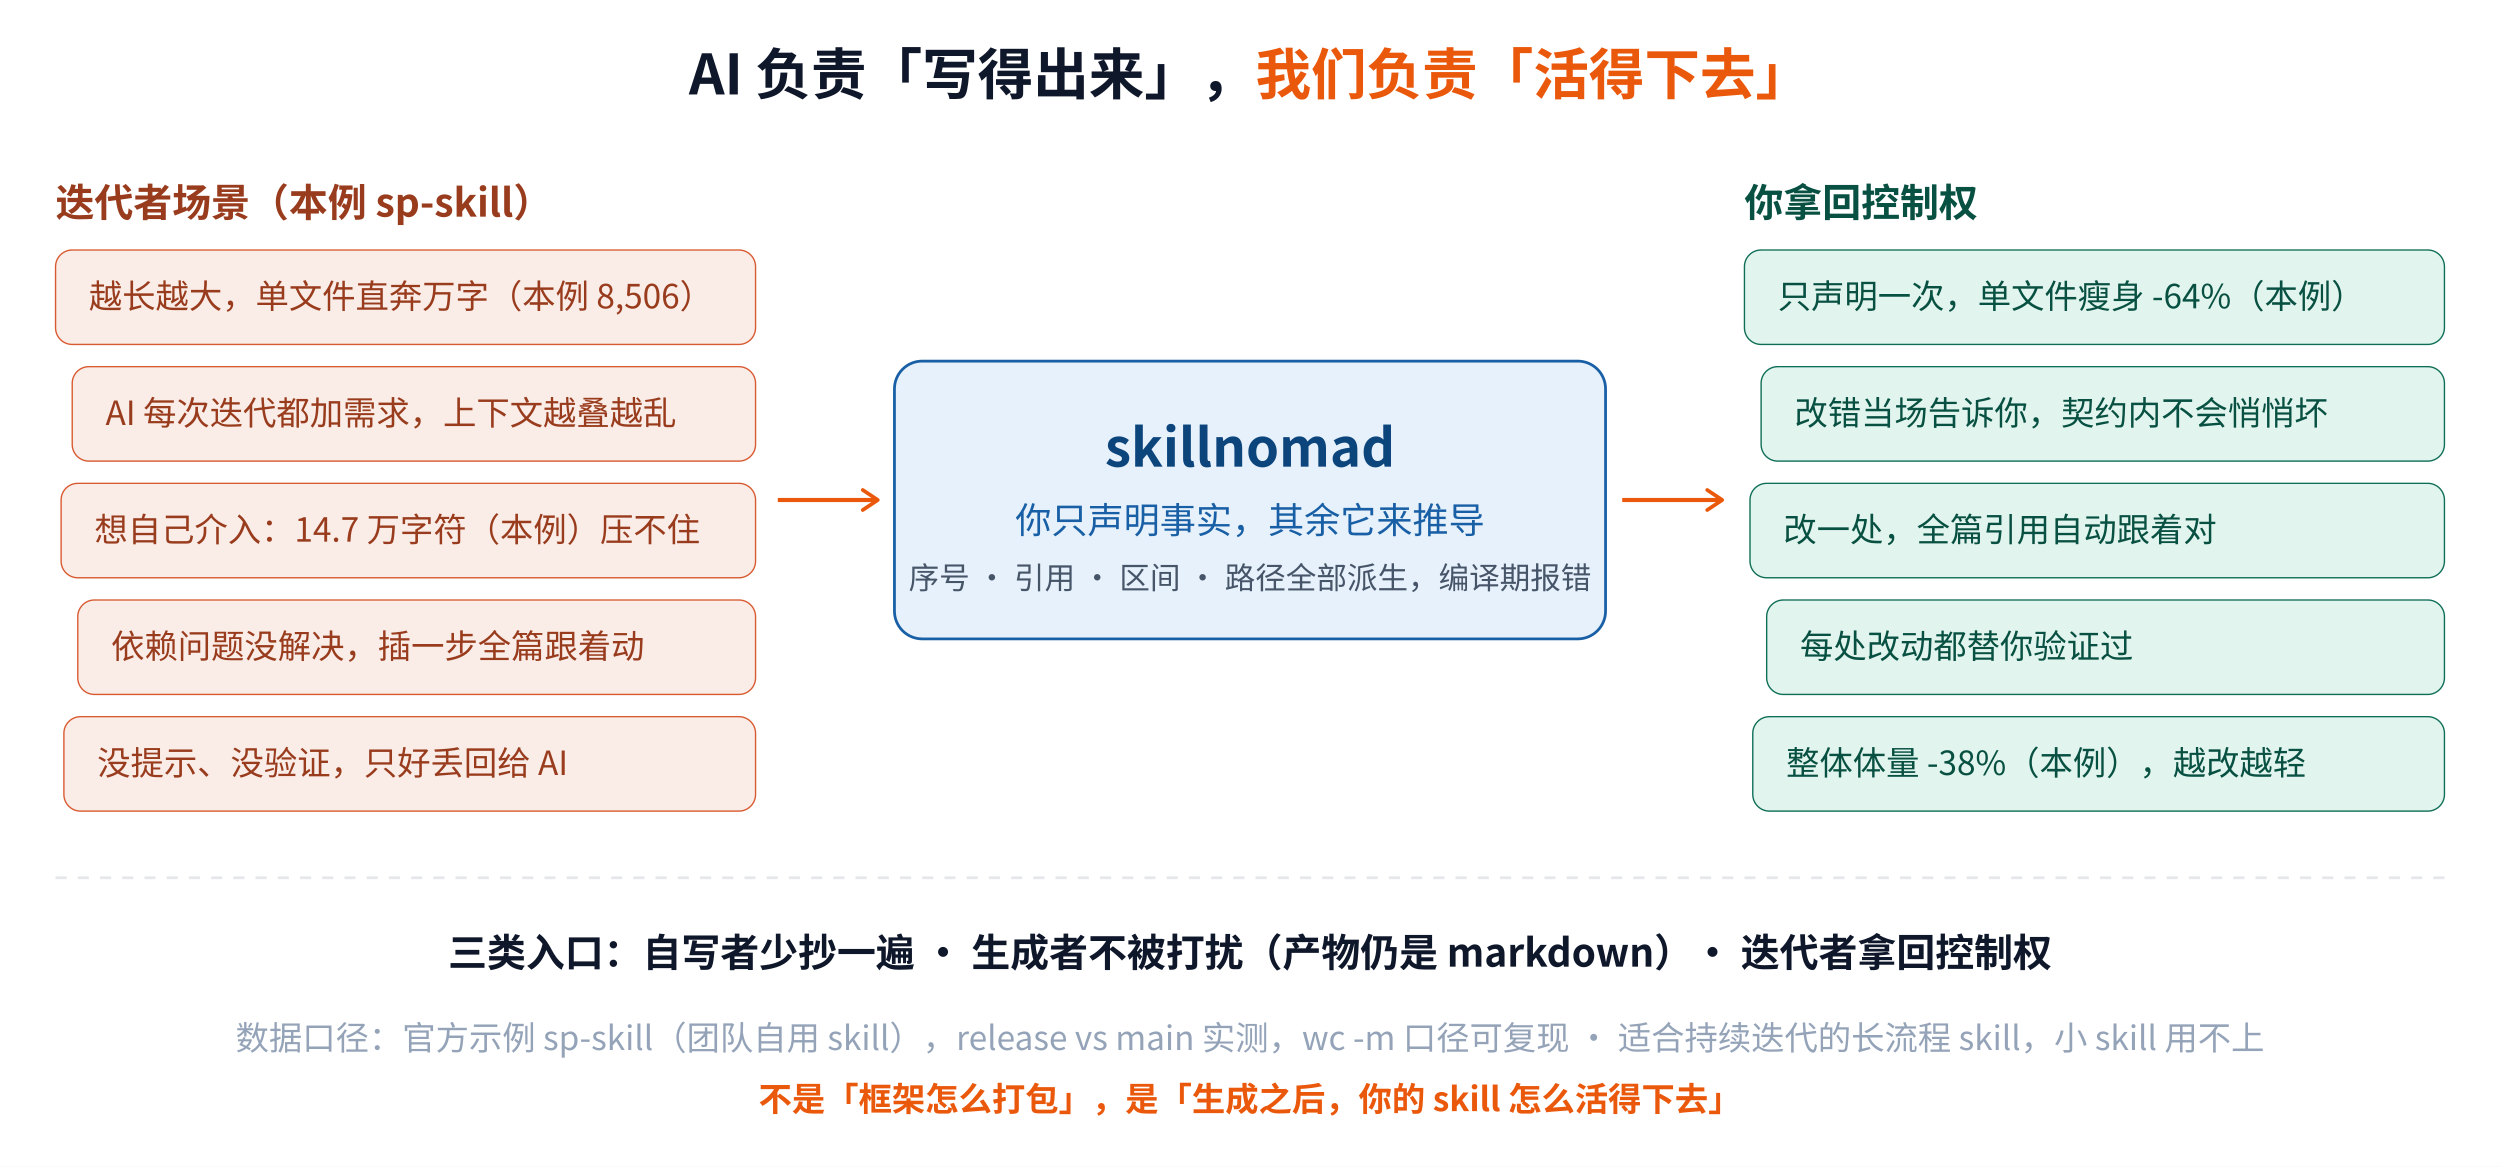
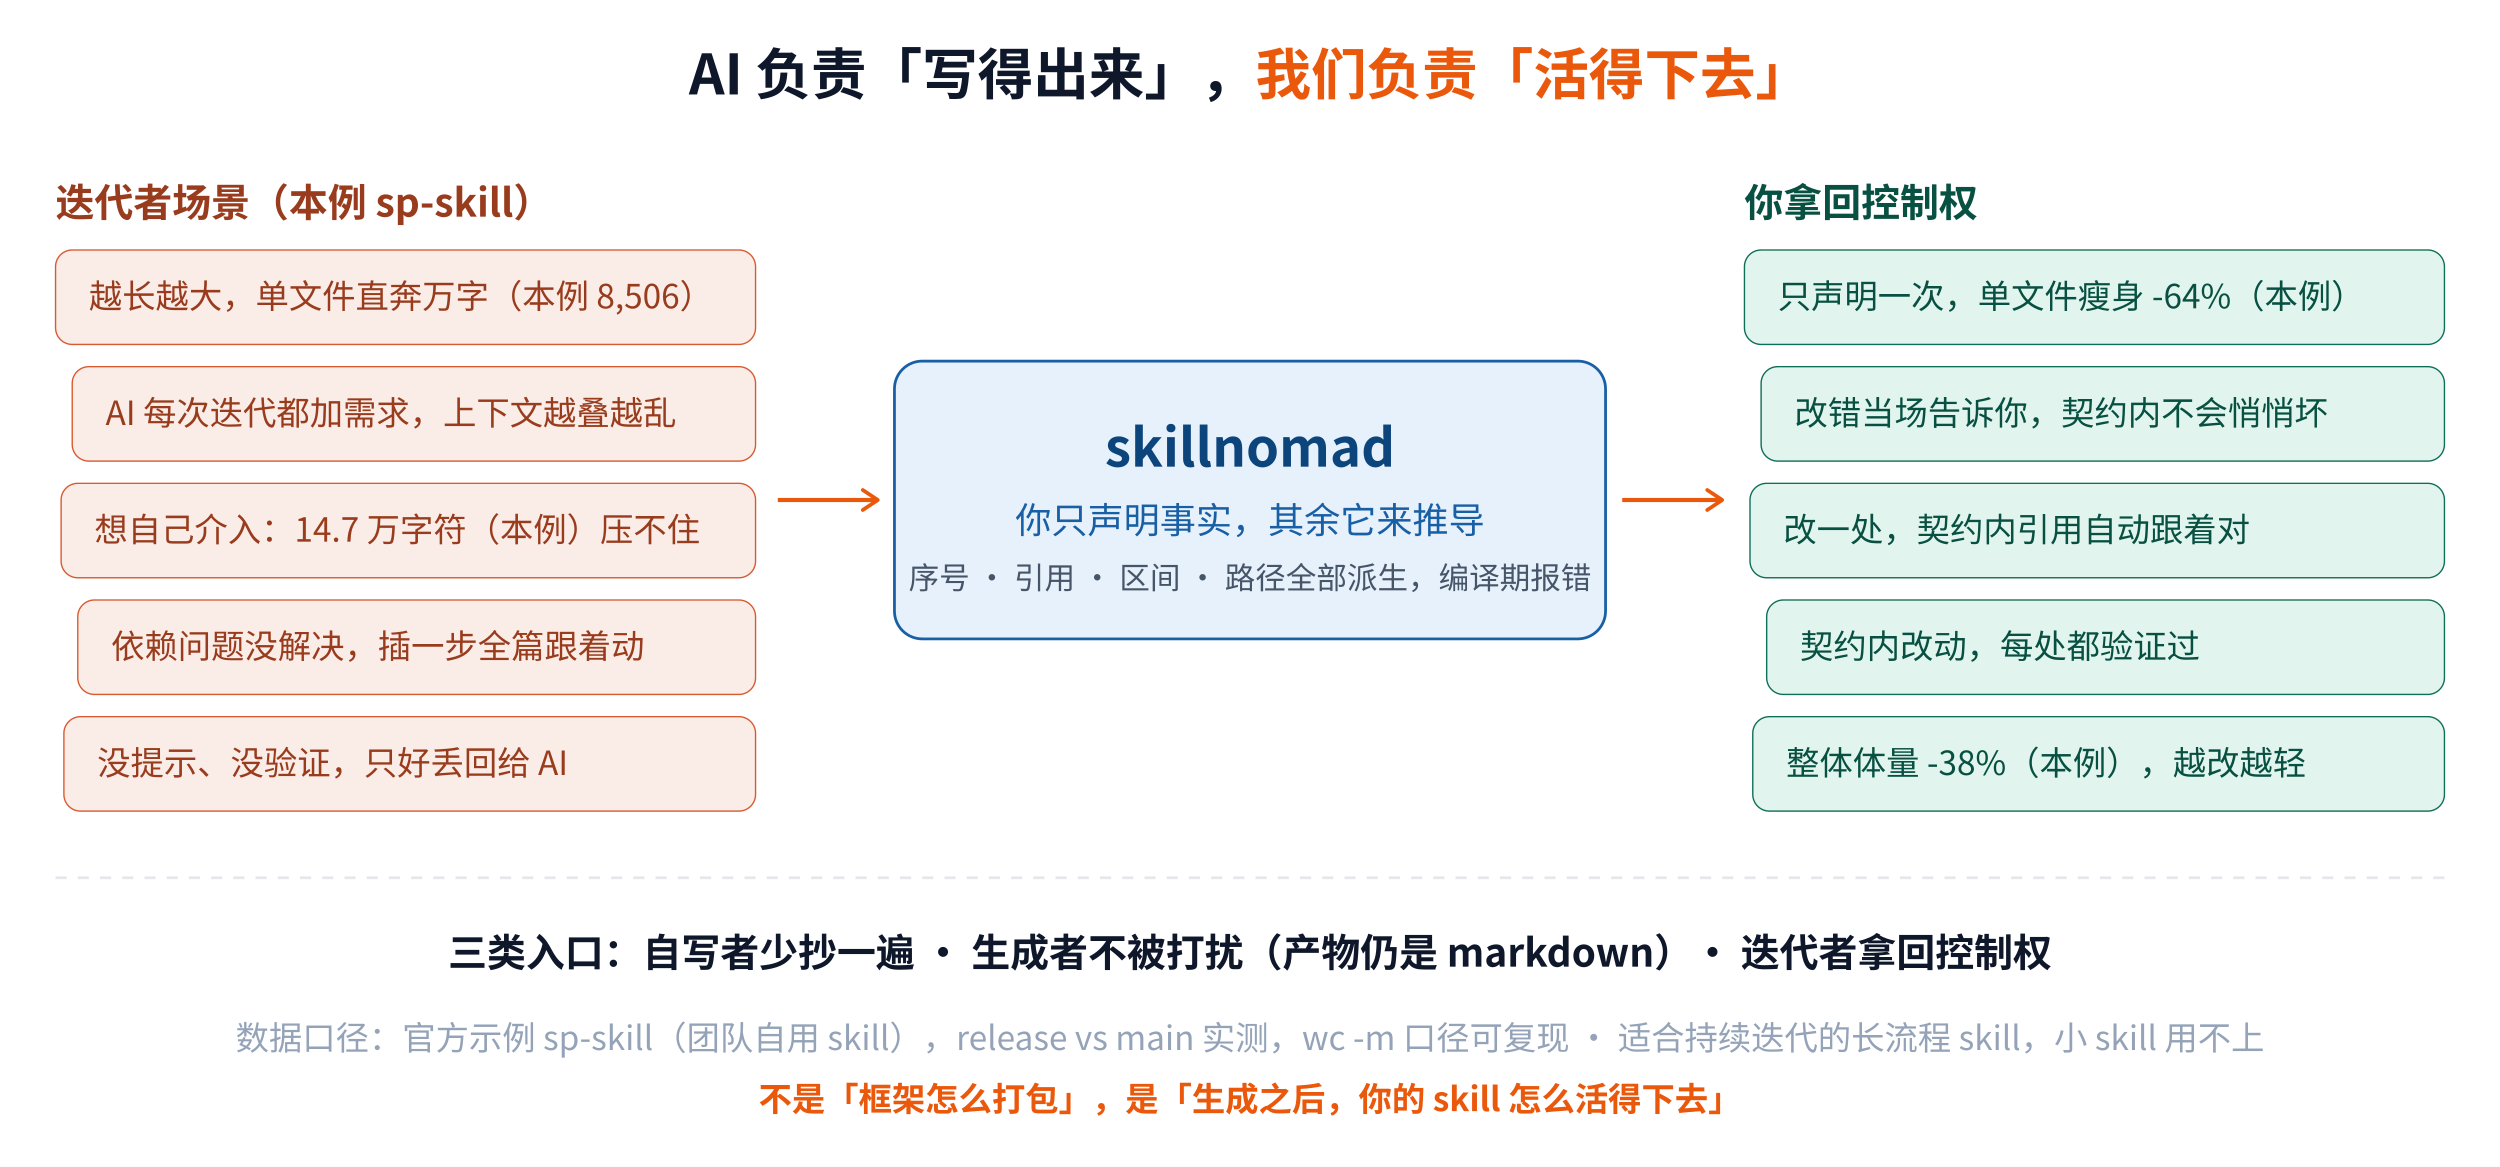
<svg xmlns="http://www.w3.org/2000/svg" width="900" height="420" viewBox="0 0 900 420" role="img" aria-labelledby="heroTitle">
  <defs>
    <marker id="ha" viewBox="0 0 10 10" refX="8" refY="5" markerWidth="6" markerHeight="6" orient="auto-start-reverse">
      <path d="M2 1L8 5L2 9" fill="none" stroke="#EA580C" stroke-width="1.5" stroke-linecap="round" stroke-linejoin="round" />
    </marker>
  </defs>
  <style>
    .t{font-family:'Source Han Sans SC','Noto Sans CJK SC','PingFang SC','Microsoft YaHei',sans-serif}
  </style>
  <rect width="900" height="420" fill="#FFFFFF" />
  <text x="450" y="34" text-anchor="middle" class="t" font-size="20" font-weight="700" fill="#0F172A">AI 负责「写得出来」，<tspan fill="#EA580C">我们负责「活得下去」</tspan>
  </text>
  <text x="20" y="78" class="t" font-size="14" font-weight="600" fill="#993C1D">迭代者场景（本例 sp-skill）</text>
  <g class="t" font-size="12" fill="#993C1D">
    <rect x="20" y="90" width="252" height="34" rx="6" fill="#FAECE7" stroke="#D85A30" stroke-width="0.5" />
    <text x="32" y="111">越长越大，单文件直奔万字（本例 8,506）</text>
    <rect x="26" y="132" width="246" height="34" rx="6" fill="#FAECE7" stroke="#D85A30" stroke-width="0.5" />
    <text x="38" y="153">AI 每次迭代都加需求，上下文越叠越乱</text>
    <rect x="22" y="174" width="250" height="34" rx="6" fill="#FAECE7" stroke="#D85A30" stroke-width="0.5" />
    <text x="34" y="195">想自己介入：14.7 万字符（本例）压不住</text>
    <rect x="28" y="216" width="244" height="34" rx="6" fill="#FAECE7" stroke="#D85A30" stroke-width="0.5" />
    <text x="40" y="237">依赖问题没解决，插一步全篇跟着动</text>
    <rect x="23" y="258" width="249" height="34" rx="6" fill="#FAECE7" stroke="#D85A30" stroke-width="0.5" />
    <text x="35" y="279">没提示、没验证，只好丢回给 AI</text>
  </g>
  <path d="M280 180 L316 180" fill="none" stroke="#EA580C" stroke-width="1.5" marker-end="url(#ha)" />
  <rect x="322" y="130" width="256" height="100" rx="10" fill="#E6F1FB" stroke="#185FA5" stroke-width="1" />
  <text x="450" y="168" text-anchor="middle" class="t" font-size="19" font-weight="700" fill="#0C447C">skillnomad</text>
  <text x="450" y="192" text-anchor="middle" class="t" font-size="13" fill="#185FA5">你只声明事实，其余它来推导</text>
  <text x="450" y="212" text-anchor="middle" class="t" font-size="11" fill="#475569">序号 · 引用 · 区间 · 路径全部派生，编译期报错</text>
  <path d="M584 180 L620 180" fill="none" stroke="#EA580C" stroke-width="1.5" marker-end="url(#ha)" />
  <text x="628" y="78" class="t" font-size="14" font-weight="600" fill="#085041">你拿回控制权</text>
  <g class="t" font-size="12" fill="#085041">
    <rect x="628" y="90" width="252" height="34" rx="6" fill="#E1F5EE" stroke="#0F6E56" stroke-width="0.5" />
    <text x="640" y="111">只声明一次，单文件瘦身 -64%（本例）</text>
    <rect x="634" y="132" width="246" height="34" rx="6" fill="#E1F5EE" stroke="#0F6E56" stroke-width="0.5" />
    <text x="646" y="153">改错当场告诉你，契约内不会悄悄坏</text>
    <rect x="630" y="174" width="250" height="34" rx="6" fill="#E1F5EE" stroke="#0F6E56" stroke-width="0.5" />
-     <text x="642" y="195">改一处，全篇引用自动跟着对</text>
+     <text x="642" y="195">改一处，契约内引用自动跟着对</text>
    <rect x="636" y="216" width="244" height="34" rx="6" fill="#E1F5EE" stroke="#0F6E56" stroke-width="0.5" />
-     <text x="648" y="237">每处改动都替你验证过</text>
+     <text x="648" y="237">契约内改动，每处都验证过</text>
    <rect x="631" y="258" width="249" height="34" rx="6" fill="#E1F5EE" stroke="#0F6E56" stroke-width="0.5" />
    <text x="643" y="279">整体体量 -38%（本例），越改越轻</text>
  </g>
  <line x1="20" y1="316" x2="880" y2="316" stroke="#E5E7EB" stroke-width="1" stroke-dasharray="4,4" />
  <text x="450" y="348" text-anchor="middle" class="t" font-size="14" font-weight="600" fill="#0F172A">三类入口：自写者少抄一遍 · 生成者不被打扰（产物仍是 markdown）· 迭代者拿回控制权</text>
  <text x="450" y="378" text-anchor="middle" class="t" font-size="12" fill="#94A3B8">数据口径：官方示例 sp-skill（团队自用 skill），release vs main 实测，wc -m 口径可复现 · 适合持续迭代的长流程 skill，小 skill 用不上</text>
  <text x="450" y="400" text-anchor="middle" class="t" font-size="12" fill="#EA580C" font-weight="600">不是「框架怎么打包」，是「生成之后，你的 skill 怎么活得下去」</text>
</svg>
